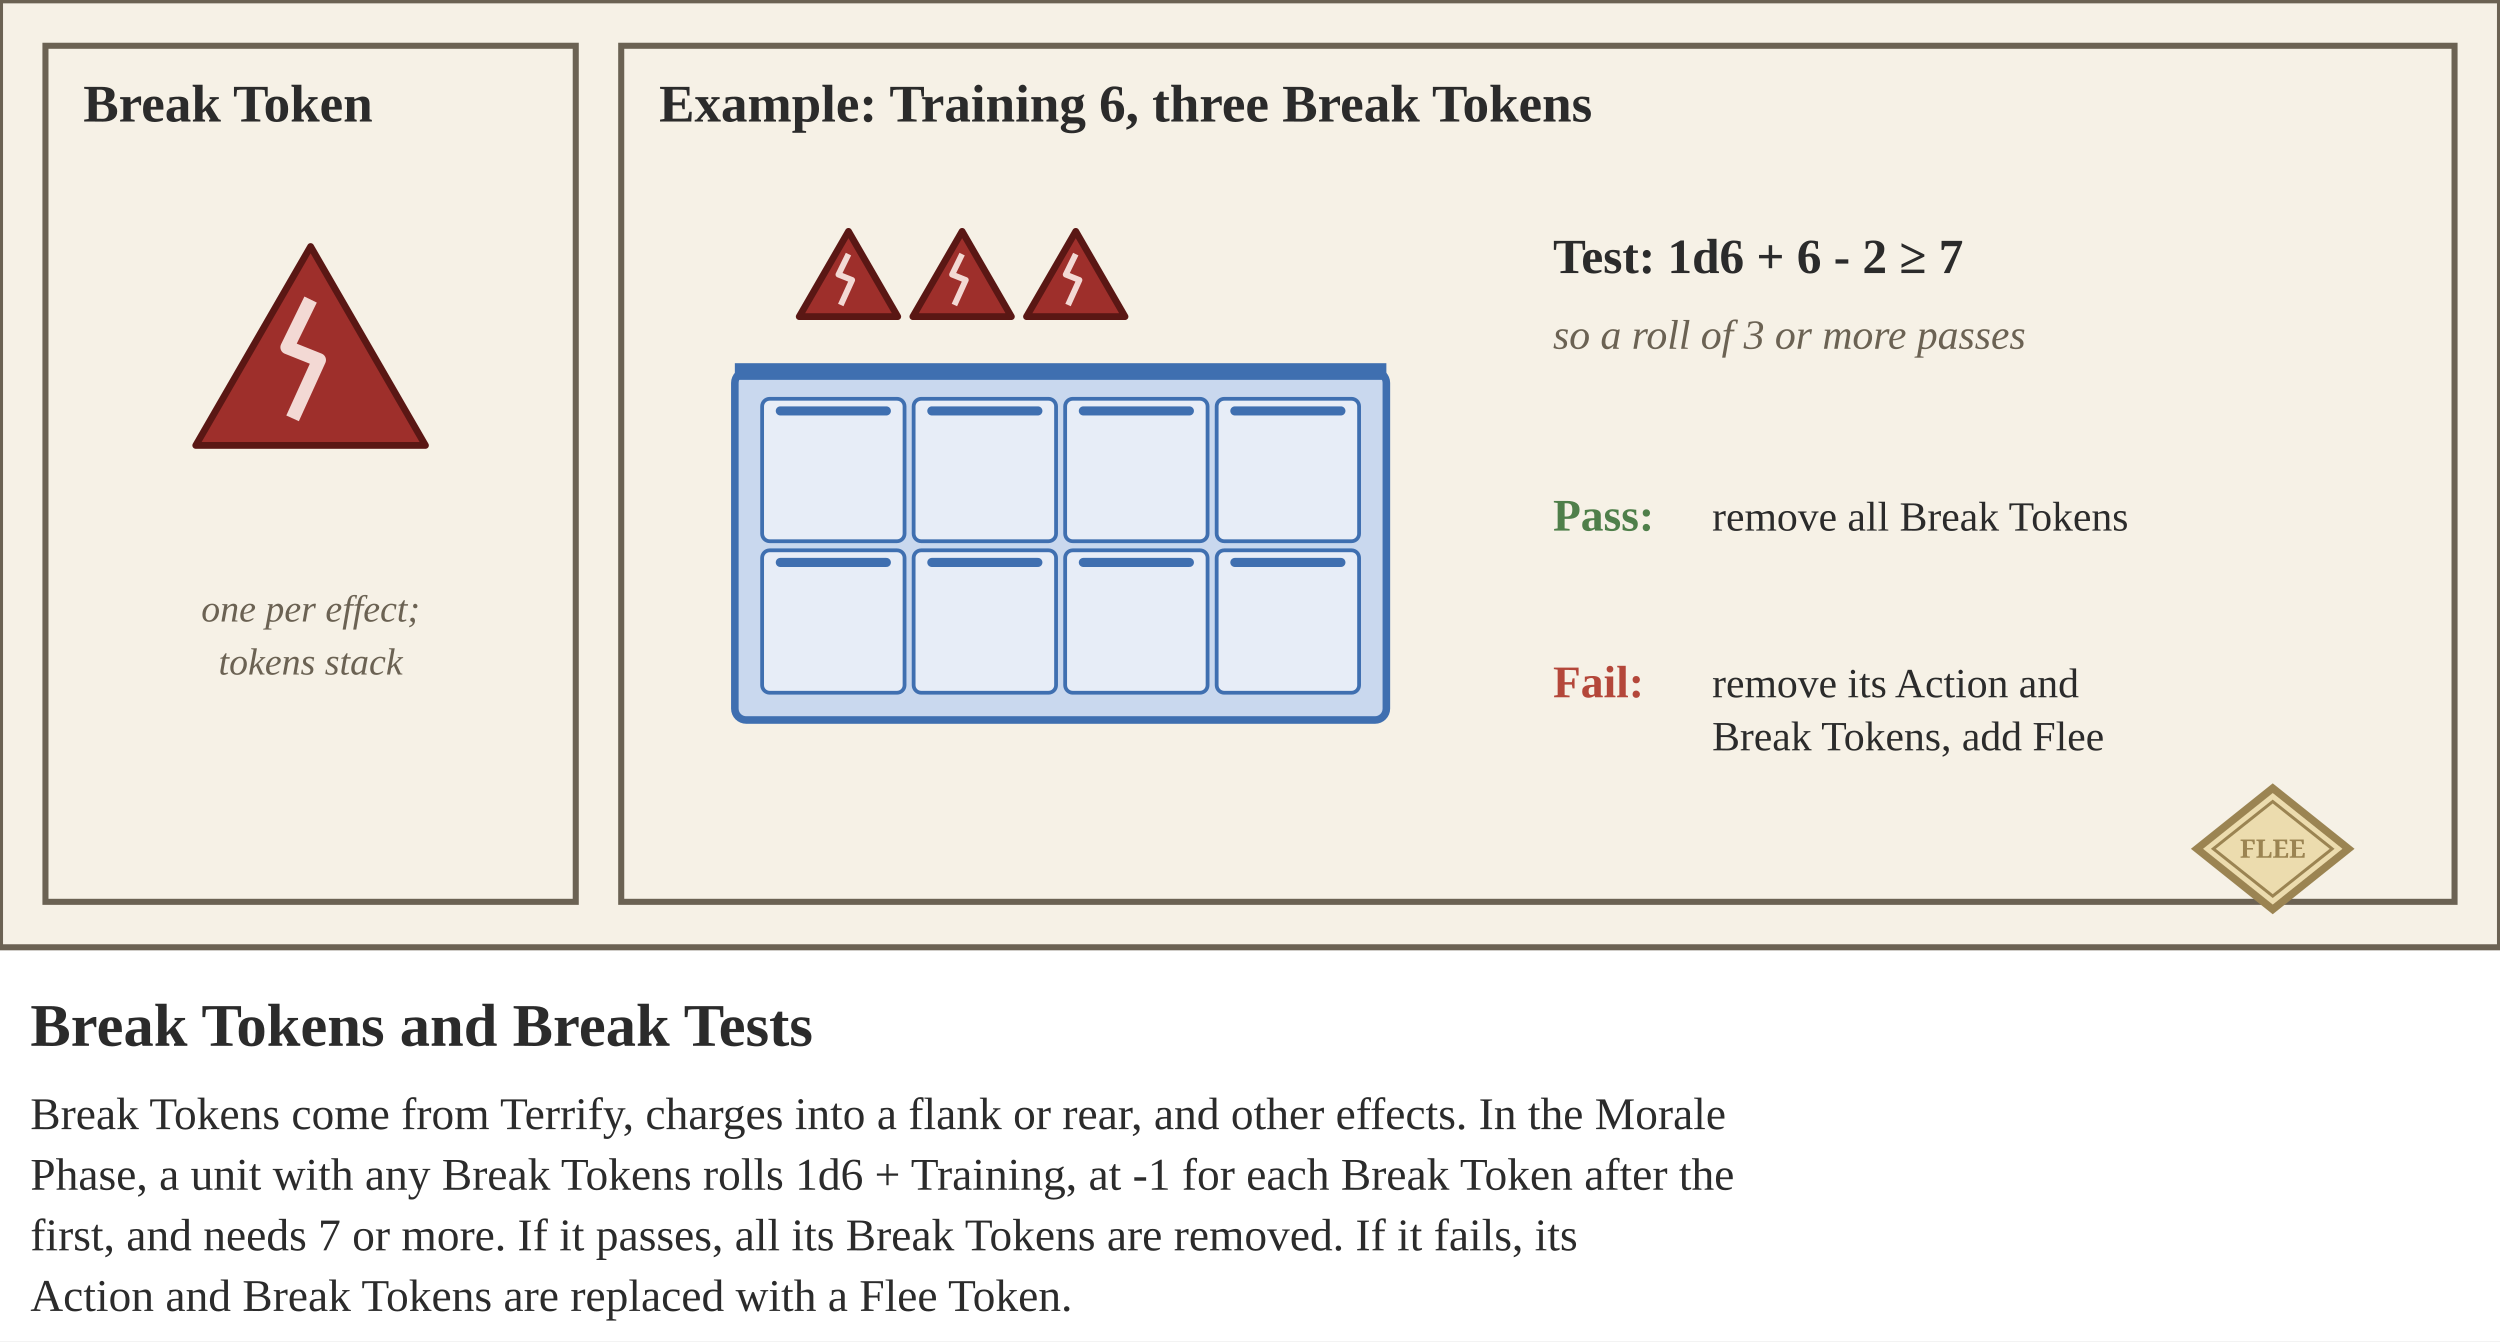
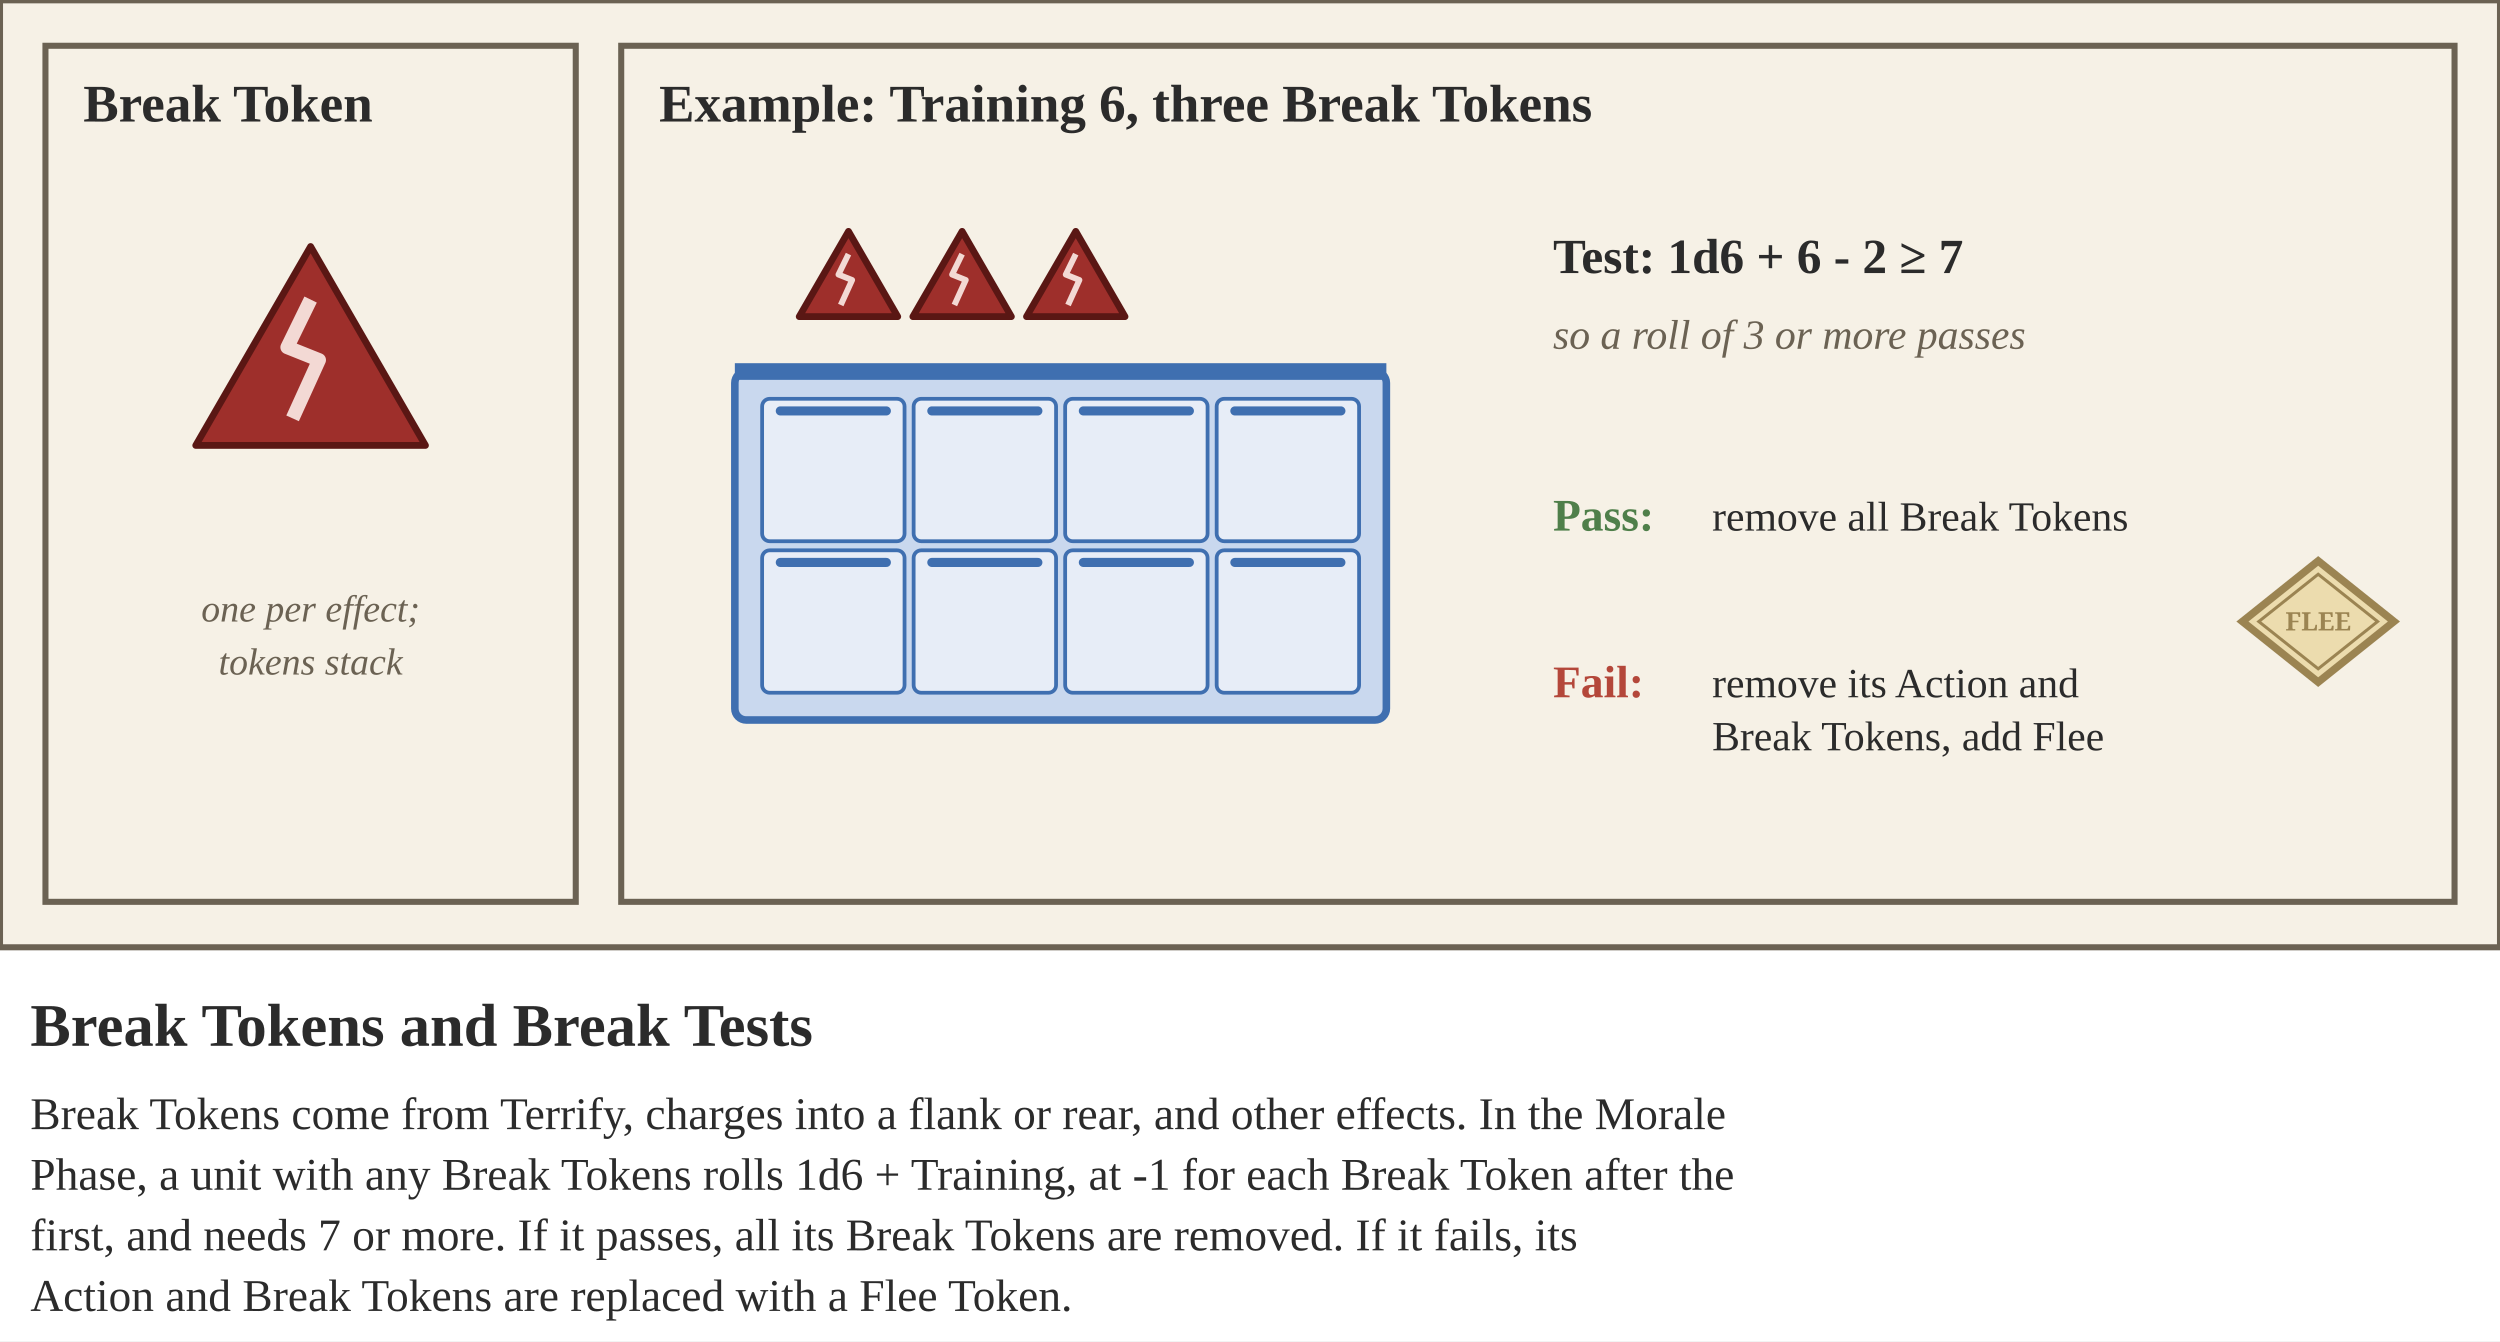
<svg xmlns="http://www.w3.org/2000/svg" viewBox="0 0 330 177" width="792" height="425" font-family="Georgia, 'Times New Roman', serif">
  <defs />
  <rect width="330" height="177" fill="#fff" />
  <rect x="0" y="0" width="330" height="125" fill="#f6f1e6" stroke="#6b6253" stroke-width="0.8" />
  <rect x="6" y="6" width="70" height="113" fill="#f6f1e6" stroke="#6b6253" stroke-width="0.8" />
  <text x="11.0" y="16.0" font-size="7" fill="#2b2b2b" text-anchor="start" font-weight="bold">Break Token</text>
  <g transform="translate(41.0,50.0)">
    <polygon points="0.00,-17.50 15.16,8.75 -15.16,8.75" fill="#9e2f2b" stroke="#5a1714" stroke-width="0.9" stroke-linejoin="round" />
    <path d="M0,-10.50 l-3.08,6.30 l4.20,1.68 l-3.50,7.70" fill="none" stroke="#f3d9d4" stroke-width="1.82" stroke-linejoin="round" />
  </g>
  <text x="41.0" y="82.0" font-size="5" fill="#6b6253" text-anchor="middle" font-style="italic">one per effect;</text>
  <text x="41.0" y="89.0" font-size="5" fill="#6b6253" text-anchor="middle" font-style="italic">tokens stack</text>
  <rect x="82" y="6" width="242" height="113" fill="#f6f1e6" stroke="#6b6253" stroke-width="0.8" />
  <text x="87.0" y="16.0" font-size="7" fill="#2b2b2b" text-anchor="start" font-weight="bold">Example: Training 6, three Break Tokens</text>
  <g transform="translate(140.0,72.0) rotate(0.0)">
    <rect x="-43.0" y="-23.0" width="86" height="46" rx="1.5" fill="#c9d8ee" stroke="#3f6fb0" stroke-width="1" />
    <rect x="-39.4" y="-19.4" width="18.8" height="18.8" rx="1" fill="#fff" fill-opacity="0.55" stroke="#3f6fb0" stroke-width="0.5" />
    <line x1="-37.0" y1="-17.8" x2="-23.0" y2="-17.8" stroke="#3f6fb0" stroke-width="1.2" stroke-linecap="round" />
    <rect x="-19.4" y="-19.4" width="18.8" height="18.8" rx="1" fill="#fff" fill-opacity="0.55" stroke="#3f6fb0" stroke-width="0.5" />
    <line x1="-17.0" y1="-17.8" x2="-3.0" y2="-17.8" stroke="#3f6fb0" stroke-width="1.2" stroke-linecap="round" />
    <rect x="0.6" y="-19.4" width="18.8" height="18.8" rx="1" fill="#fff" fill-opacity="0.55" stroke="#3f6fb0" stroke-width="0.5" />
    <line x1="3.0" y1="-17.8" x2="17.0" y2="-17.8" stroke="#3f6fb0" stroke-width="1.2" stroke-linecap="round" />
    <rect x="20.6" y="-19.4" width="18.8" height="18.8" rx="1" fill="#fff" fill-opacity="0.55" stroke="#3f6fb0" stroke-width="0.5" />
    <line x1="23.0" y1="-17.8" x2="37.0" y2="-17.8" stroke="#3f6fb0" stroke-width="1.2" stroke-linecap="round" />
    <rect x="-39.4" y="0.6" width="18.8" height="18.8" rx="1" fill="#fff" fill-opacity="0.55" stroke="#3f6fb0" stroke-width="0.5" />
    <line x1="-37.0" y1="2.2" x2="-23.0" y2="2.2" stroke="#3f6fb0" stroke-width="1.2" stroke-linecap="round" />
    <rect x="-19.4" y="0.6" width="18.8" height="18.8" rx="1" fill="#fff" fill-opacity="0.55" stroke="#3f6fb0" stroke-width="0.5" />
    <line x1="-17.0" y1="2.2" x2="-3.0" y2="2.2" stroke="#3f6fb0" stroke-width="1.2" stroke-linecap="round" />
    <rect x="0.6" y="0.6" width="18.8" height="18.8" rx="1" fill="#fff" fill-opacity="0.55" stroke="#3f6fb0" stroke-width="0.5" />
    <line x1="3.0" y1="2.2" x2="17.0" y2="2.2" stroke="#3f6fb0" stroke-width="1.2" stroke-linecap="round" />
    <rect x="20.6" y="0.6" width="18.8" height="18.8" rx="1" fill="#fff" fill-opacity="0.55" stroke="#3f6fb0" stroke-width="0.5" />
    <line x1="23.0" y1="2.2" x2="37.0" y2="2.2" stroke="#3f6fb0" stroke-width="1.2" stroke-linecap="round" />
    <line x1="-43.0" y1="-23.0" x2="43.0" y2="-23.0" stroke="#3f6fb0" stroke-width="2.2" />
  </g>
  <g transform="translate(112.0,38.0)">
    <polygon points="0.00,-7.50 6.50,3.75 -6.50,3.75" fill="#9e2f2b" stroke="#5a1714" stroke-width="0.9" stroke-linejoin="round" />
    <path d="M0,-4.50 l-1.32,2.70 l1.80,0.72 l-1.50,3.30" fill="none" stroke="#f3d9d4" stroke-width="0.78" stroke-linejoin="round" />
  </g>
  <g transform="translate(127.0,38.0)">
    <polygon points="0.00,-7.50 6.50,3.75 -6.50,3.75" fill="#9e2f2b" stroke="#5a1714" stroke-width="0.9" stroke-linejoin="round" />
    <path d="M0,-4.50 l-1.32,2.70 l1.80,0.72 l-1.50,3.30" fill="none" stroke="#f3d9d4" stroke-width="0.78" stroke-linejoin="round" />
  </g>
  <g transform="translate(142.0,38.0)">
    <polygon points="0.00,-7.50 6.50,3.75 -6.50,3.75" fill="#9e2f2b" stroke="#5a1714" stroke-width="0.9" stroke-linejoin="round" />
    <path d="M0,-4.50 l-1.32,2.70 l1.80,0.72 l-1.50,3.30" fill="none" stroke="#f3d9d4" stroke-width="0.78" stroke-linejoin="round" />
  </g>
  <text x="205.0" y="36.0" font-size="6.5" fill="#2b2b2b" text-anchor="start" font-weight="bold">Test: 1d6 + 6 - 2 ≥ 7</text>
  <text x="205.0" y="46.0" font-size="5.5" fill="#6b6253" text-anchor="start" font-style="italic">so a roll of 3 or more passes</text>
  <text x="205.0" y="70.0" font-size="6" fill="#4f7f4a" text-anchor="start" font-weight="bold">Pass:</text>
  <text x="226.0" y="70.0" font-size="5.5" fill="#2b2b2b" text-anchor="start">remove all Break Tokens</text>
  <text x="205.0" y="92.0" font-size="6" fill="#b4473a" text-anchor="start" font-weight="bold">Fail:</text>
  <text x="226.0" y="92.0" font-size="5.5" fill="#2b2b2b" text-anchor="start">remove its Action and</text>
  <text x="226.0" y="99.0" font-size="5.5" fill="#2b2b2b" text-anchor="start">Break Tokens, add Flee</text>
-   <g transform="translate(300.0,112.0)">
+   <g transform="translate(306.0,82.0)">
    <polygon points="0,-8 10.0,0 0,8 -10.0,0" fill="#ecdcae" stroke="#9b8452" stroke-width="1" />
    <polygon points="0,-6.24 7.84,0 0,6.24 -7.84,0" fill="none" stroke="#9b8452" stroke-width="0.4" />
    <text x="0" y="1.18" font-size="3.36" fill="#9b8452" text-anchor="middle" font-weight="bold" font-family="Georgia, serif">FLEE</text>
  </g>
  <text x="4" y="138" font-size="8" font-weight="bold" fill="#2b2b2b">Break Tokens and Break Tests</text>
  <text x="4" y="149" font-size="6" fill="#2b2b2b">Break Tokens come from Terrify, charges into a flank or rear, and other effects. In the Morale</text>
  <text x="4" y="157" font-size="6" fill="#2b2b2b">Phase, a unit with any Break Tokens rolls 1d6 + Training, at -1 for each Break Token after the</text>
  <text x="4" y="165" font-size="6" fill="#2b2b2b">first, and needs 7 or more. If it passes, all its Break Tokens are removed. If it fails, its</text>
  <text x="4" y="173" font-size="6" fill="#2b2b2b">Action and Break Tokens are replaced with a Flee Token.</text>
</svg>
